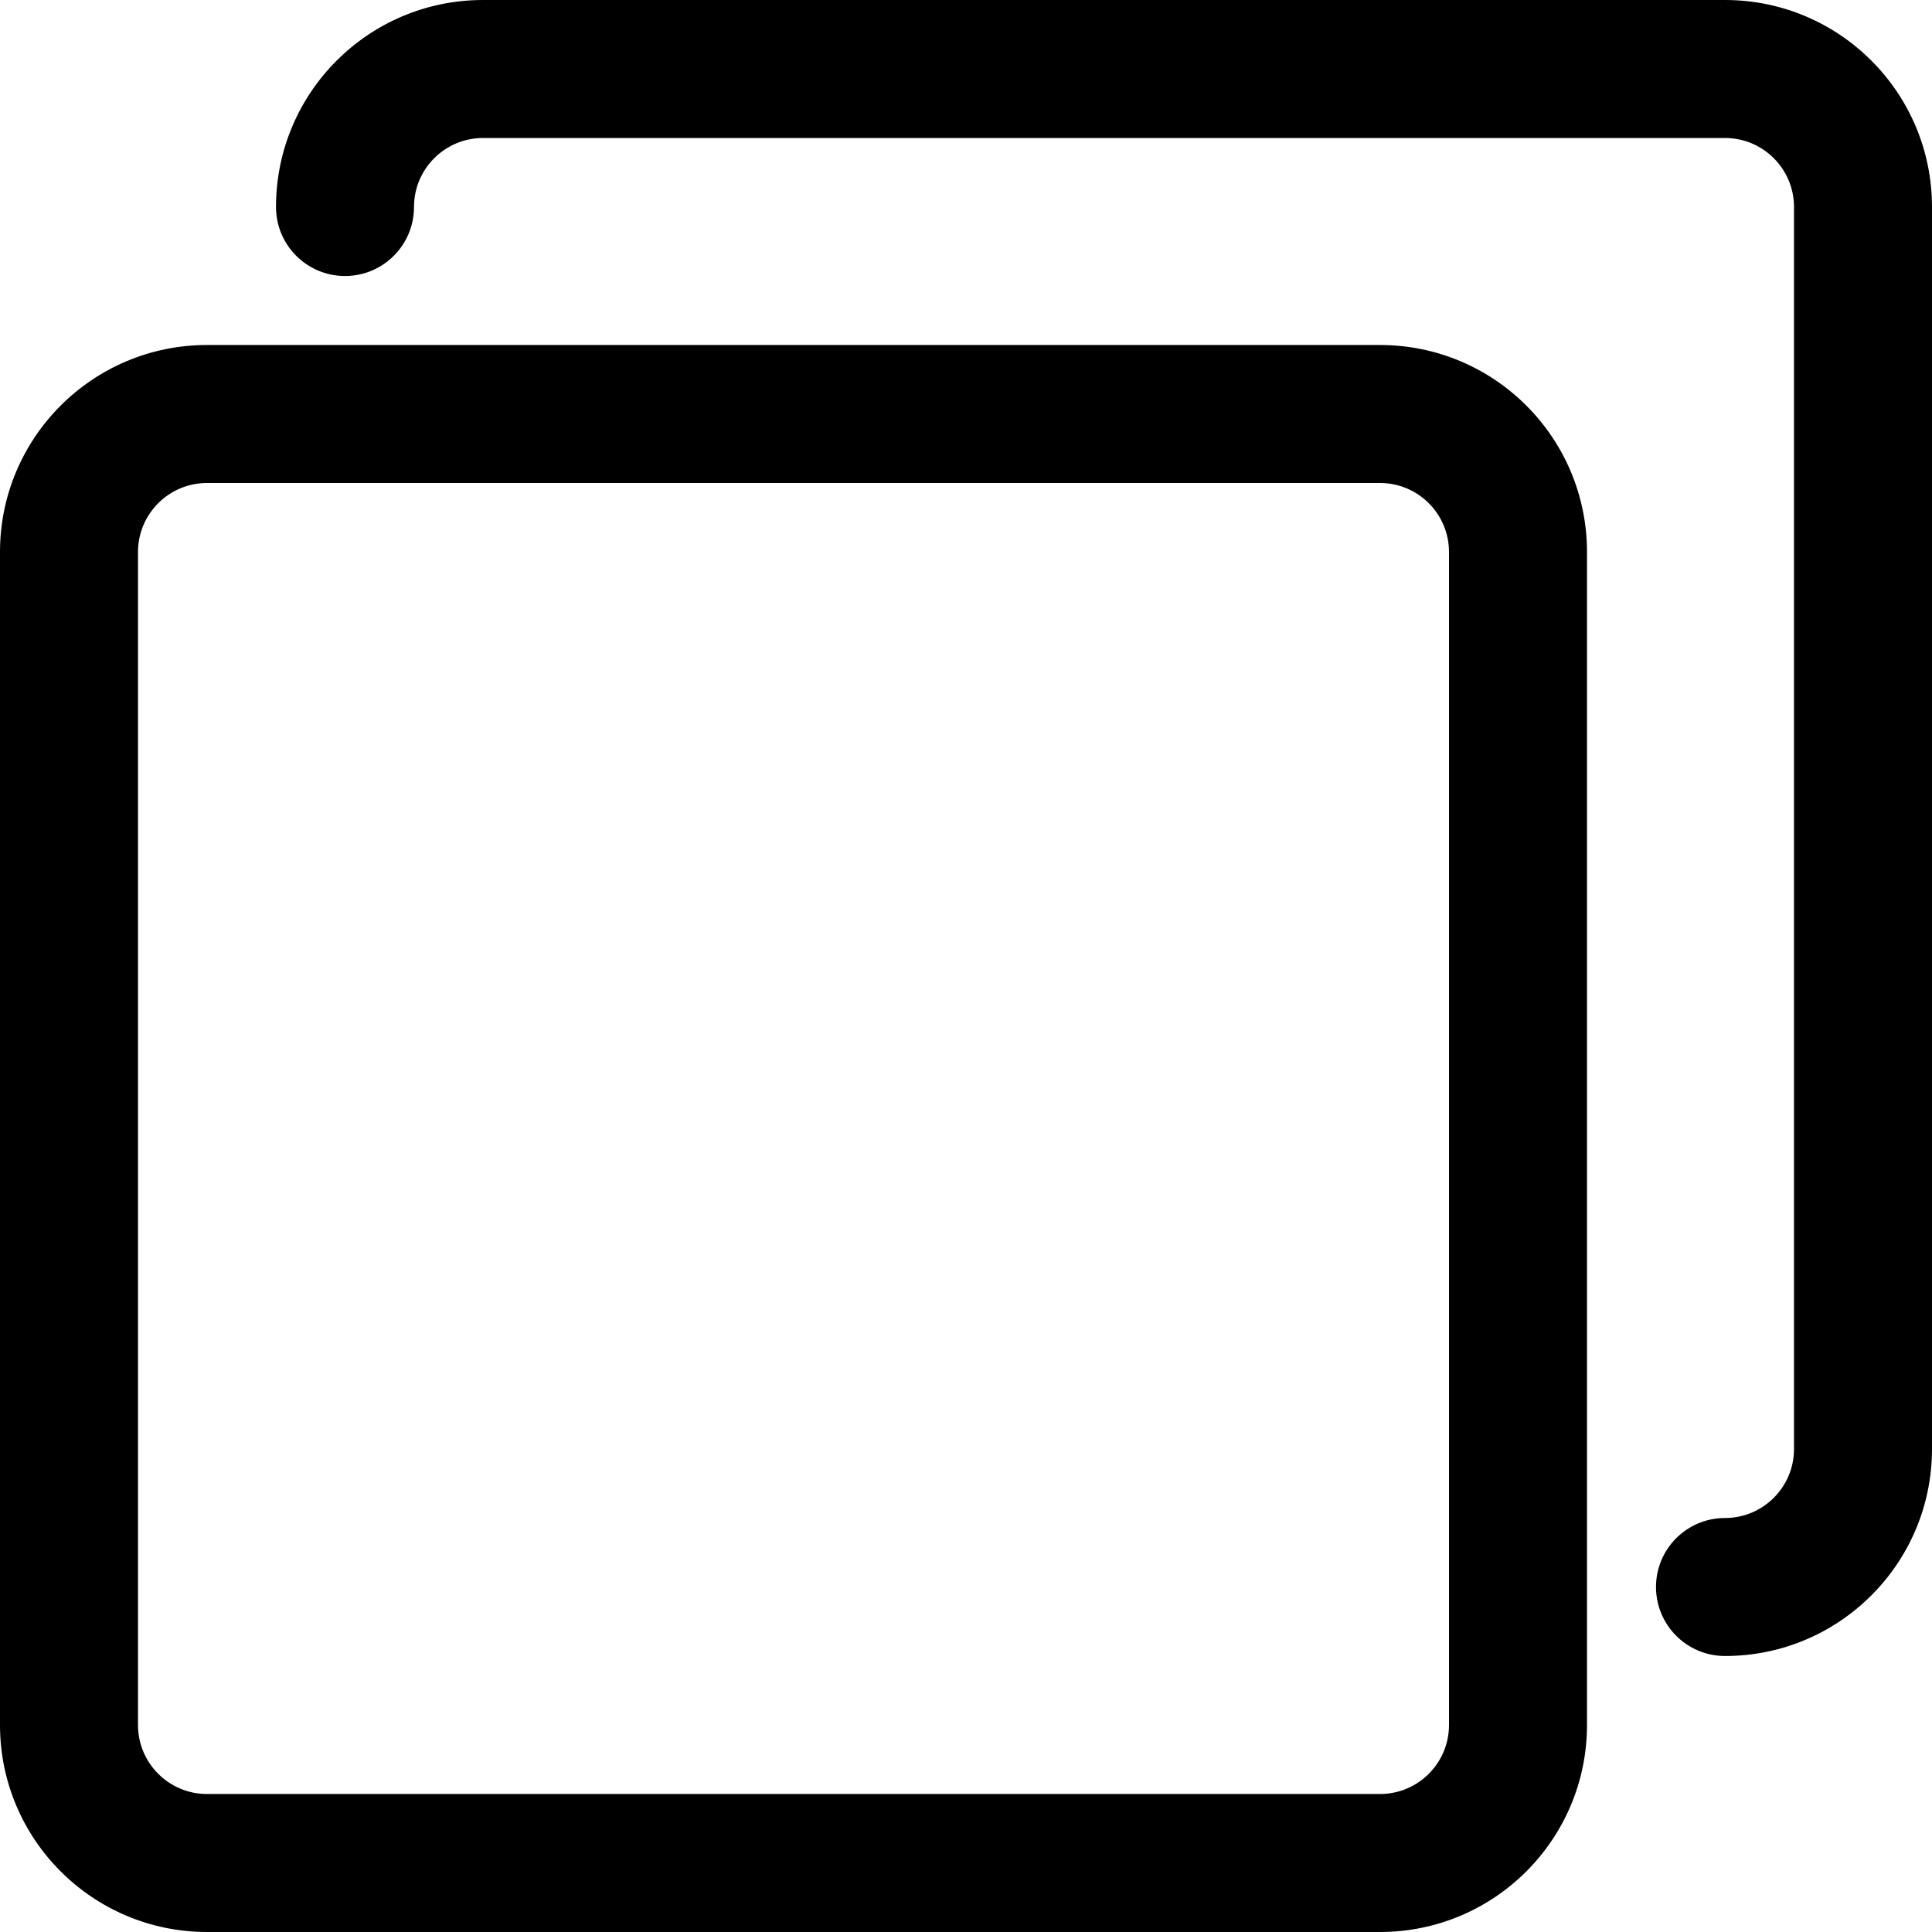
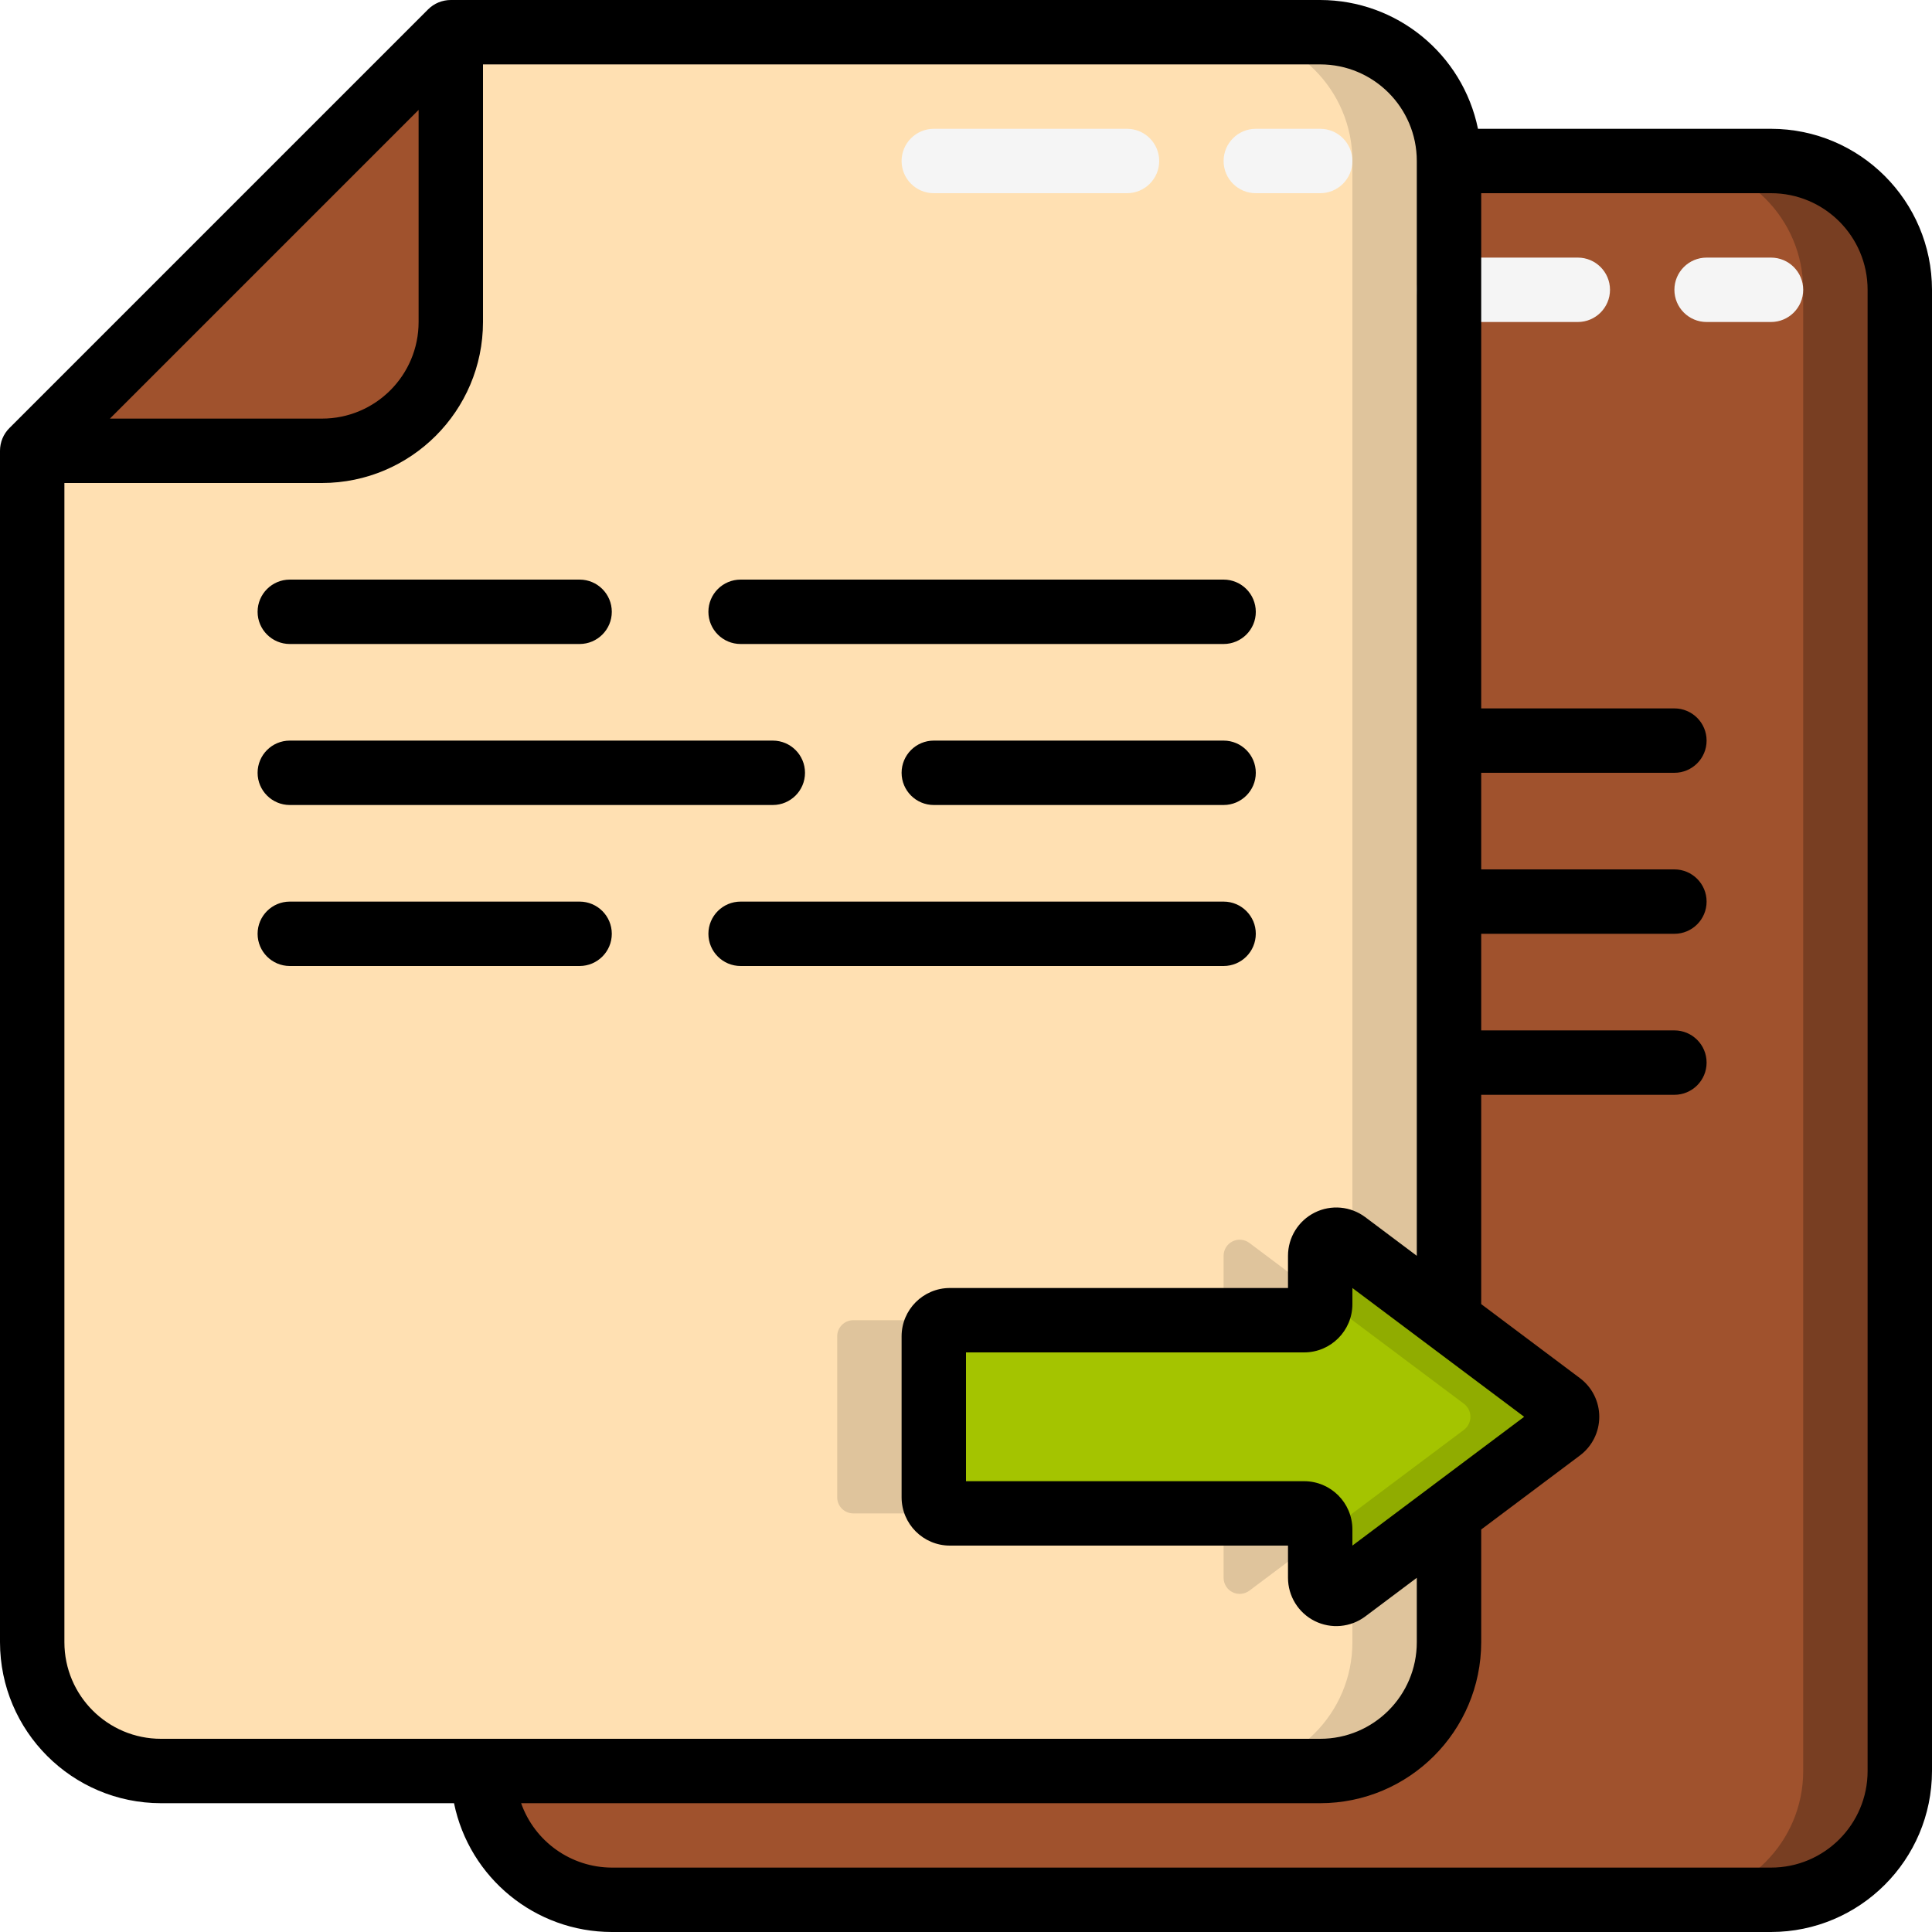
- <svg xmlns="http://www.w3.org/2000/svg" version="1.1" id="Capa_1" x="0px" y="0px" viewBox="0 0 477.867 477.867" style="enable-background:new 0 0 477.867 477.867;" xml:space="preserve">
-   <g>
-     <g>
-       <path d="M341.333,85.333H51.2c-28.277,0-51.2,22.923-51.2,51.2v290.133c0,28.277,22.923,51.2,51.2,51.2h290.133    c28.277,0,51.2-22.923,51.2-51.2V136.533C392.533,108.256,369.61,85.333,341.333,85.333z M358.4,426.667    c0,9.426-7.641,17.067-17.067,17.067H51.2c-9.426,0-17.067-7.641-17.067-17.067V136.533c0-9.426,7.641-17.067,17.067-17.067    h290.133c9.426,0,17.067,7.641,17.067,17.067V426.667z" />
+ <svg xmlns="http://www.w3.org/2000/svg" height="512" viewBox="0 0 60 60" width="512">
+   <g id="Page-1" fill="none" fill-rule="evenodd">
+     <g id="134---Copy-Files" fill-rule="nonzero">
+       <g id="Icons" transform="translate(1 1)">
+         <path id="Shape" d="m28 40.5v5c0 .276.224.5.5.5h11c.276 0 .5.224.5.5v1.5c0 .189.107.363.276.447s.372.066.524-.047l3.2-2.4v4c0 2.209-1.791 4-4 4h-36c-2.209 0-4-1.791-4-4v-37h9c2.209 0 4-1.791 4-4v-9h27c2.209 0 4 1.791 4 4v36l-3.2-2.4c-.152-.114-.354-.132-.524-.047s-.276.258-.276.447v1.5c0 .276-.224.5-.5.5h-11c-.276 0-.5.224-.5.5z" fill="#ffe0b2" />
+         <g fill="#dfc49c">
+           <path id="Shape" d="m39.5 46h-3c.276 0 .5.224.5.5v1.5c0 .189.107.363.276.447s.372.066.524-.047l2.2-1.65v-.25c0-.276-.224-.5-.5-.5z" />
+           <path id="Shape" d="m28.5 40h-3c-.276 0-.5.224-.5.5v5c0 .276.224.5.5.5h3c-.276 0-.5-.224-.5-.5v-5c0-.276.224-.5.5-.5z" />
+           <path id="Shape" d="m41 50c0 2.209-1.791 4-4 4h3c2.209 0 4-1.791 4-4v-4l-3 2.25z" />
+           <path id="Shape" d="m37 38v1.5c0 .276-.224.5-.5.5h3c.276 0 .5-.224.5-.5v-.25l-2.2-1.65c-.152-.114-.354-.132-.524-.047s-.276.258-.276.447z" />
+           <path id="Shape" d="m40 0h-3c2.209 0 4 1.791 4 4v33.75l3 2.25v-36c0-2.209-1.791-4-4-4z" />
+         </g>
+         <path id="Shape" d="m13 0v9c0 2.209-1.791 4-4 4h-9z" fill="#a0522d" />
+         <path id="Shape" d="m34 5h-6c-.552 0-1-.448-1-1s.448-1 1-1h6c.552 0 1 .448 1 1s-.448 1-1 1z" fill="#f5f5f5" />
+         <path id="Shape" d="m40 5h-2c-.552 0-1-.448-1-1s.448-1 1-1h2c.552 0 1 .448 1 1s-.448 1-1 1z" fill="#f5f5f5" />
+         <path id="Shape" d="m58 8v46c0 2.209-1.791 4-4 4h-36c-2.209 0-4-1.791-4-4h26c2.209 0 4-1.791 4-4v-4l3.47-2.6c.123-.096.195-.244.195-.4s-.072-.304-.195-.4l-3.47-2.6v-36h10c2.209 0 4 1.791 4 4z" fill="#a0522d" />
+         <path id="Shape" d="m54 4h-3c2.209 0 4 1.791 4 4v46c0 2.209-1.791 4-4 4h3c2.209 0 4-1.791 4-4v-46c0-2.209-1.791-4-4-4z" fill="#783e22" />
+         <path id="Shape" d="m48 9h-4c-.552 0-1-.448-1-1s.448-1 1-1h4c.552 0 1 .448 1 1s-.448 1-1 1z" fill="#f5f5f5" />
+         <path id="Shape" d="m54 9h-2c-.552 0-1-.448-1-1s.448-1 1-1h2c.552 0 1 .448 1 1s-.448 1-1 1z" fill="#f5f5f5" />
+         <path id="Shape" d="m47.47 43.4-3.47 2.6-3.2 2.4c-.152.114-.354.132-.524.047s-.276-.258-.276-.447v-1.5c0-.276-.224-.5-.5-.5h-11c-.276 0-.5-.224-.5-.5v-5c0-.276.224-.5.5-.5h11c.276 0 .5-.224.5-.5v-1.5c0-.189.107-.363.276-.447s.372-.066.524.047l3.2 2.4 3.47 2.6c.123.096.195.244.195.4s-.072.304-.195.4z" fill="#a4c400" />
+         <path id="Shape" d="m47.47 42.6-3.47-2.6-3.2-2.4c-.152-.114-.354-.132-.524-.047s-.276.258-.276.447v1.25l1 .75 3.47 2.6c.123.096.195.244.195.4s-.072.304-.195.4l-3.47 2.6-1 .75v1.25c0 .189.107.363.276.447s.372.066.524-.047l3.2-2.4 3.47-2.6c.123-.096.195-.244.195-.4s-.072-.304-.195-.4z" fill="#90ac00" />
+       </g>
+       <g id="Layer_2" fill="#000">
+         <path id="Shape" d="m9 20h9c.552 0 1-.448 1-1s-.448-1-1-1h-9c-.552 0-1 .448-1 1s.448 1 1 1z" />
+         <path id="Shape" d="m23 20h15c.552 0 1-.448 1-1s-.448-1-1-1h-15c-.552 0-1 .448-1 1s.448 1 1 1z" />
+         <path id="Shape" d="m38 23h-9c-.552 0-1 .448-1 1s.448 1 1 1h9c.552 0 1-.448 1-1s-.448-1-1-1z" />
+         <path id="Shape" d="m9 25h15c.552 0 1-.448 1-1s-.448-1-1-1h-15c-.552 0-1 .448-1 1s.448 1 1 1z" />
+         <path id="Shape" d="m19 29c0-.552-.448-1-1-1h-9c-.552 0-1 .448-1 1s.448 1 1 1h9c.552 0 1-.448 1-1z" />
+         <path id="Shape" d="m38 28h-15c-.552 0-1 .448-1 1s.448 1 1 1h15c.552 0 1-.448 1-1s-.448-1-1-1z" />
+         <path id="Shape" d="m55 4h-9.1c-.478-2.326-2.525-3.997-4.9-4h-27c-.265 0-.52.105-.707.293l-13 13c-.188.187-.293.442-.293.707v37c.003 2.76 2.24 4.997 5 5h9.1c.478 2.326 2.525 3.997 4.9 4h36c2.76-.003 4.997-2.24 5-5v-46c-.003-2.76-2.24-4.997-5-5zm-13 44v-.5c0-.828-.672-1.5-1.5-1.5h-10.5v-4h10.5c.828 0 1.5-.672 1.5-1.5v-.5l5.334 4zm-29-44.586v6.586c0 1.657-1.343 3-3 3h-6.586zm-11 47.586v-36h8c2.76-.003 4.997-2.24 5-5v-8h26c1.657 0 3 1.343 3 3v34l-1.6-1.2c-.455-.341-1.063-.396-1.571-.142s-.829.773-.829 1.342v1h-10.5c-.828 0-1.5.672-1.5 1.5v5c0 .828.672 1.5 1.5 1.5h10.5v1c0 .568.321 1.088.829 1.342s1.116.199 1.571-.142l1.6-1.2v2c0 1.657-1.343 3-3 3h-36c-1.657 0-3-1.343-3-3zm56 4c0 1.657-1.343 3-3 3h-36c-1.267-.005-2.394-.806-2.816-2h24.816c2.76-.003 4.997-2.24 5-5v-3.5l3.067-2.3c.378-.283.6-.728.6-1.2s-.222-.917-.6-1.2l-3.067-2.3v-6.5h6c.552 0 1-.448 1-1s-.448-1-1-1h-6v-3h6c.552 0 1-.448 1-1s-.448-1-1-1h-6v-3h6c.552 0 1-.448 1-1s-.448-1-1-1h-6v-16h9c1.657 0 3 1.343 3 3z" />
+       </g>
    </g>
  </g>
-   <g>
-     <g>
-       <path d="M426.667,0h-307.2c-28.277,0-51.2,22.923-51.2,51.2c0,9.426,7.641,17.067,17.067,17.067S102.4,60.626,102.4,51.2    s7.641-17.067,17.067-17.067h307.2c9.426,0,17.067,7.641,17.067,17.067v307.2c0,9.426-7.641,17.067-17.067,17.067    s-17.067,7.641-17.067,17.067s7.641,17.067,17.067,17.067c28.277,0,51.2-22.923,51.2-51.2V51.2    C477.867,22.923,454.944,0,426.667,0z" />
-     </g>
-   </g>
-   <g>
- </g>
-   <g>
- </g>
-   <g>
- </g>
-   <g>
- </g>
-   <g>
- </g>
-   <g>
- </g>
-   <g>
- </g>
-   <g>
- </g>
-   <g>
- </g>
-   <g>
- </g>
-   <g>
- </g>
-   <g>
- </g>
-   <g>
- </g>
-   <g>
- </g>
-   <g>
- </g>
</svg>
